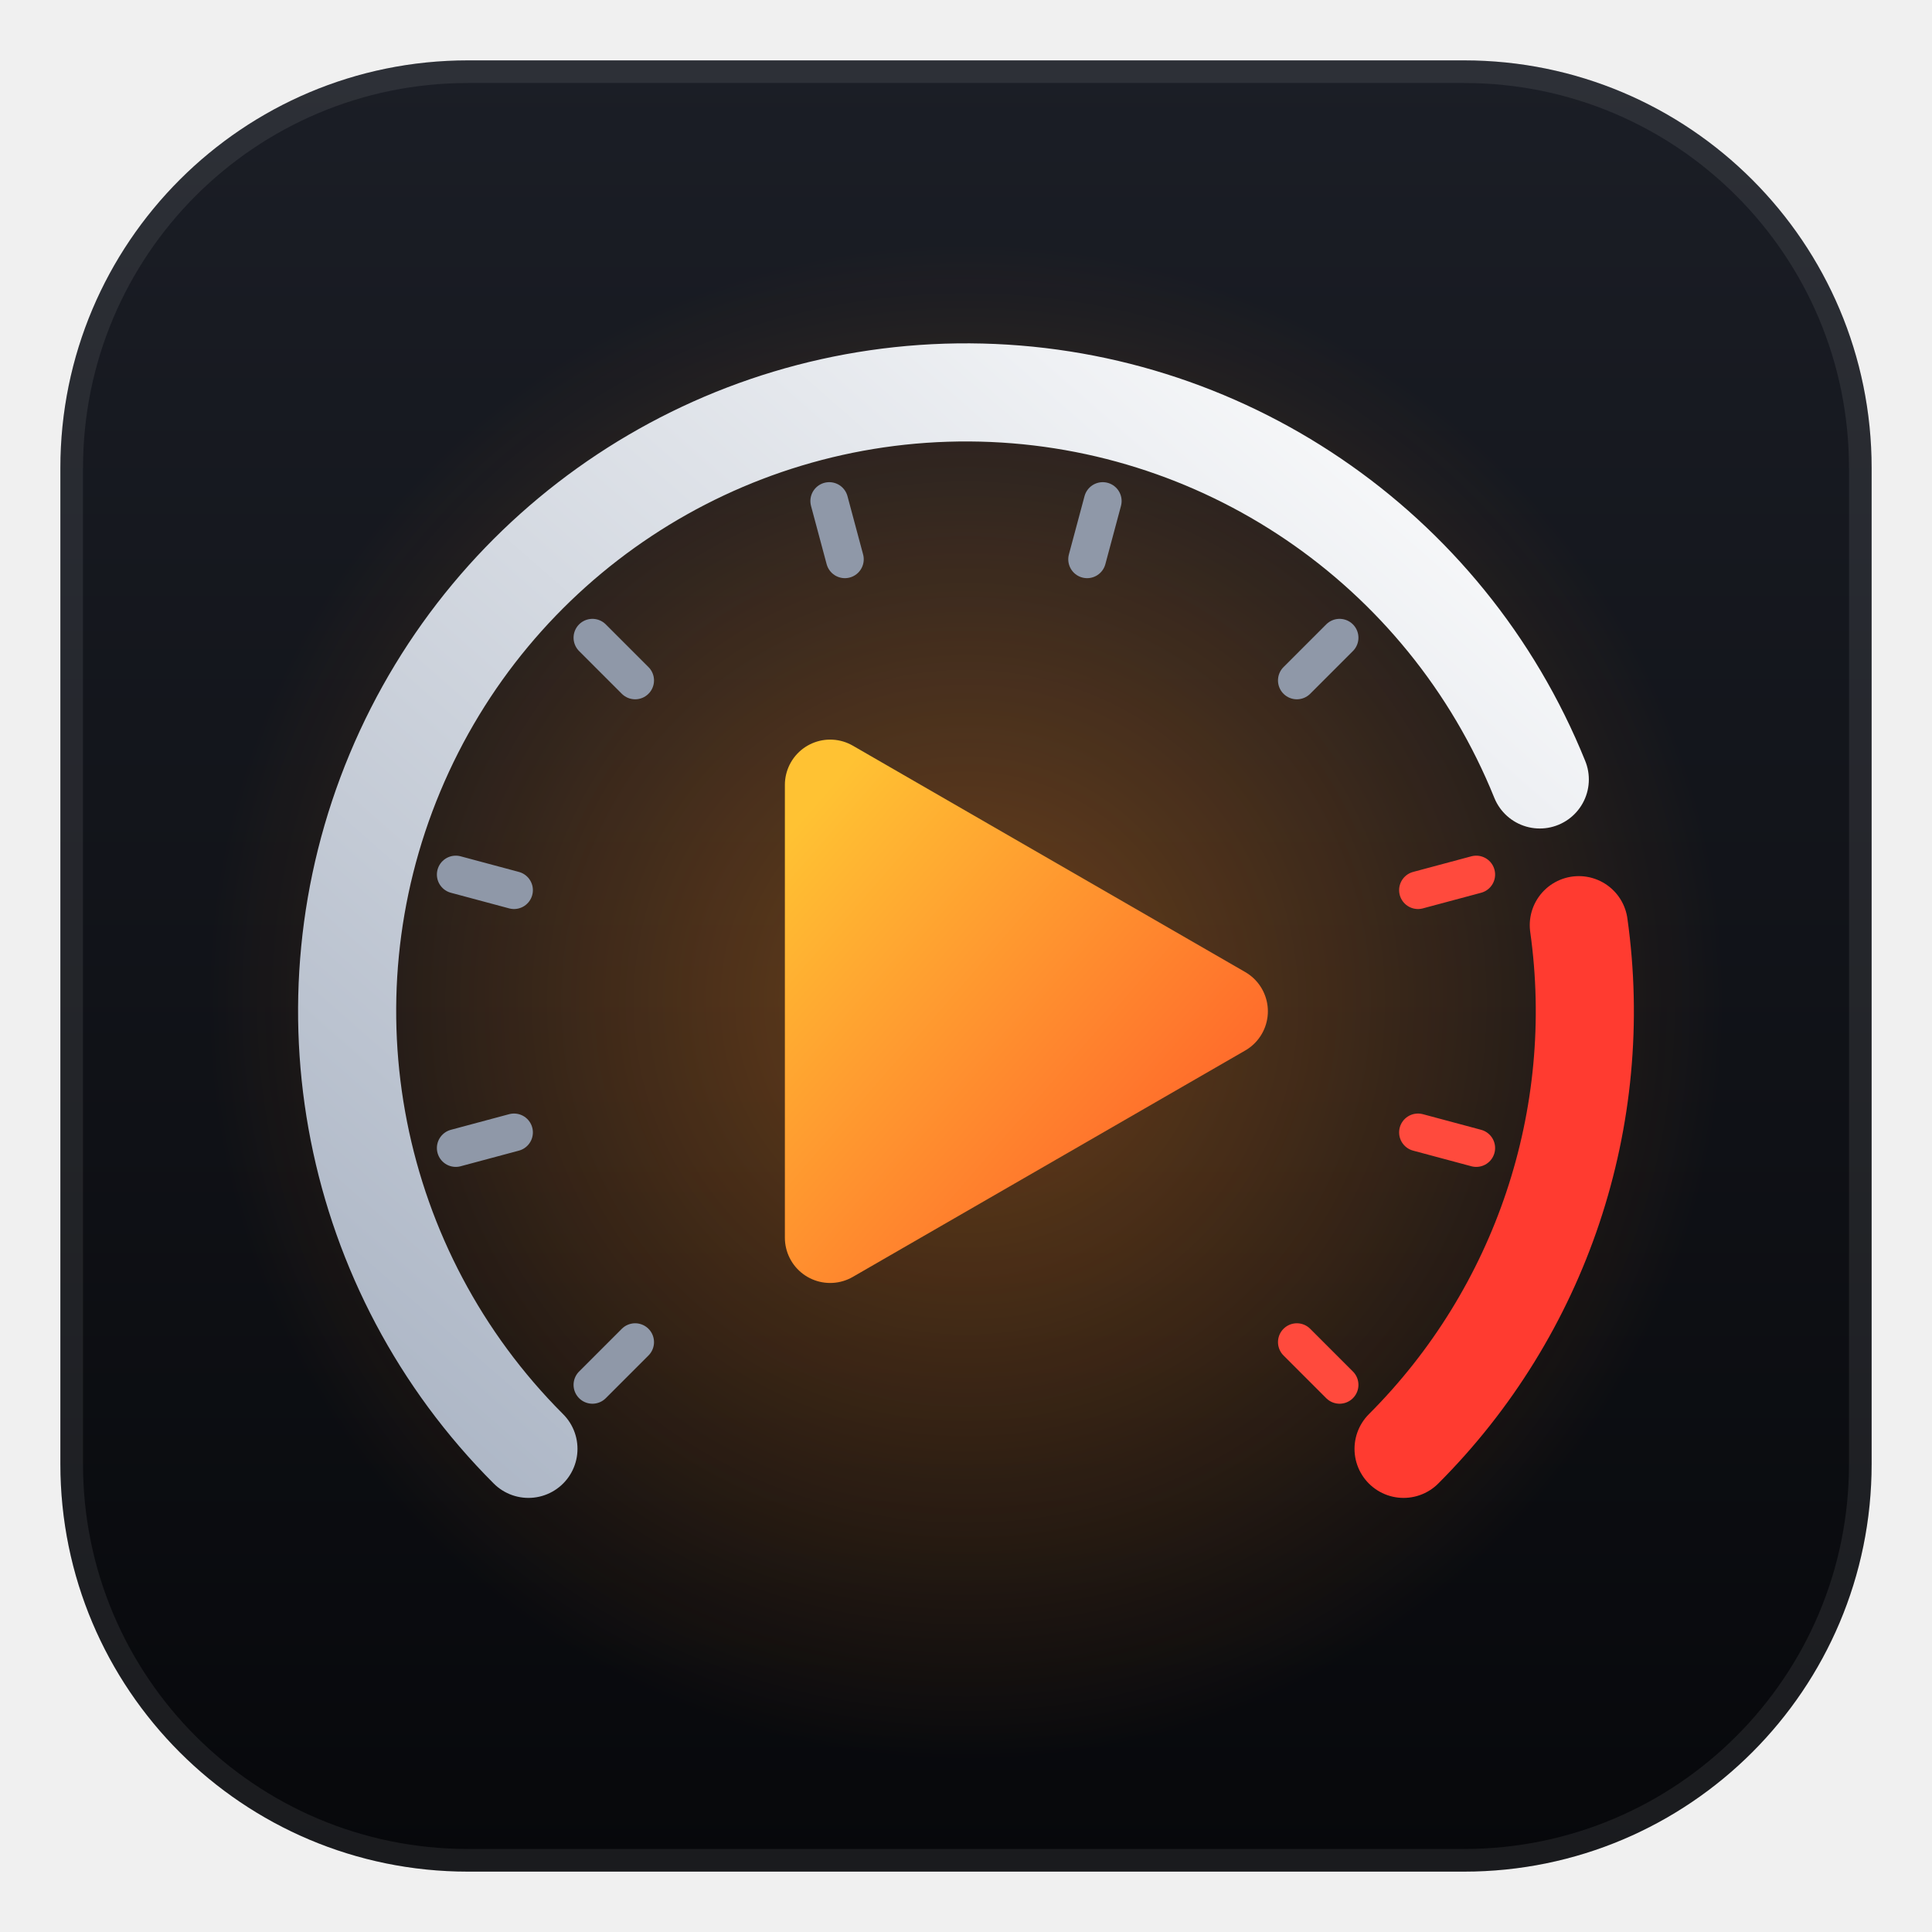
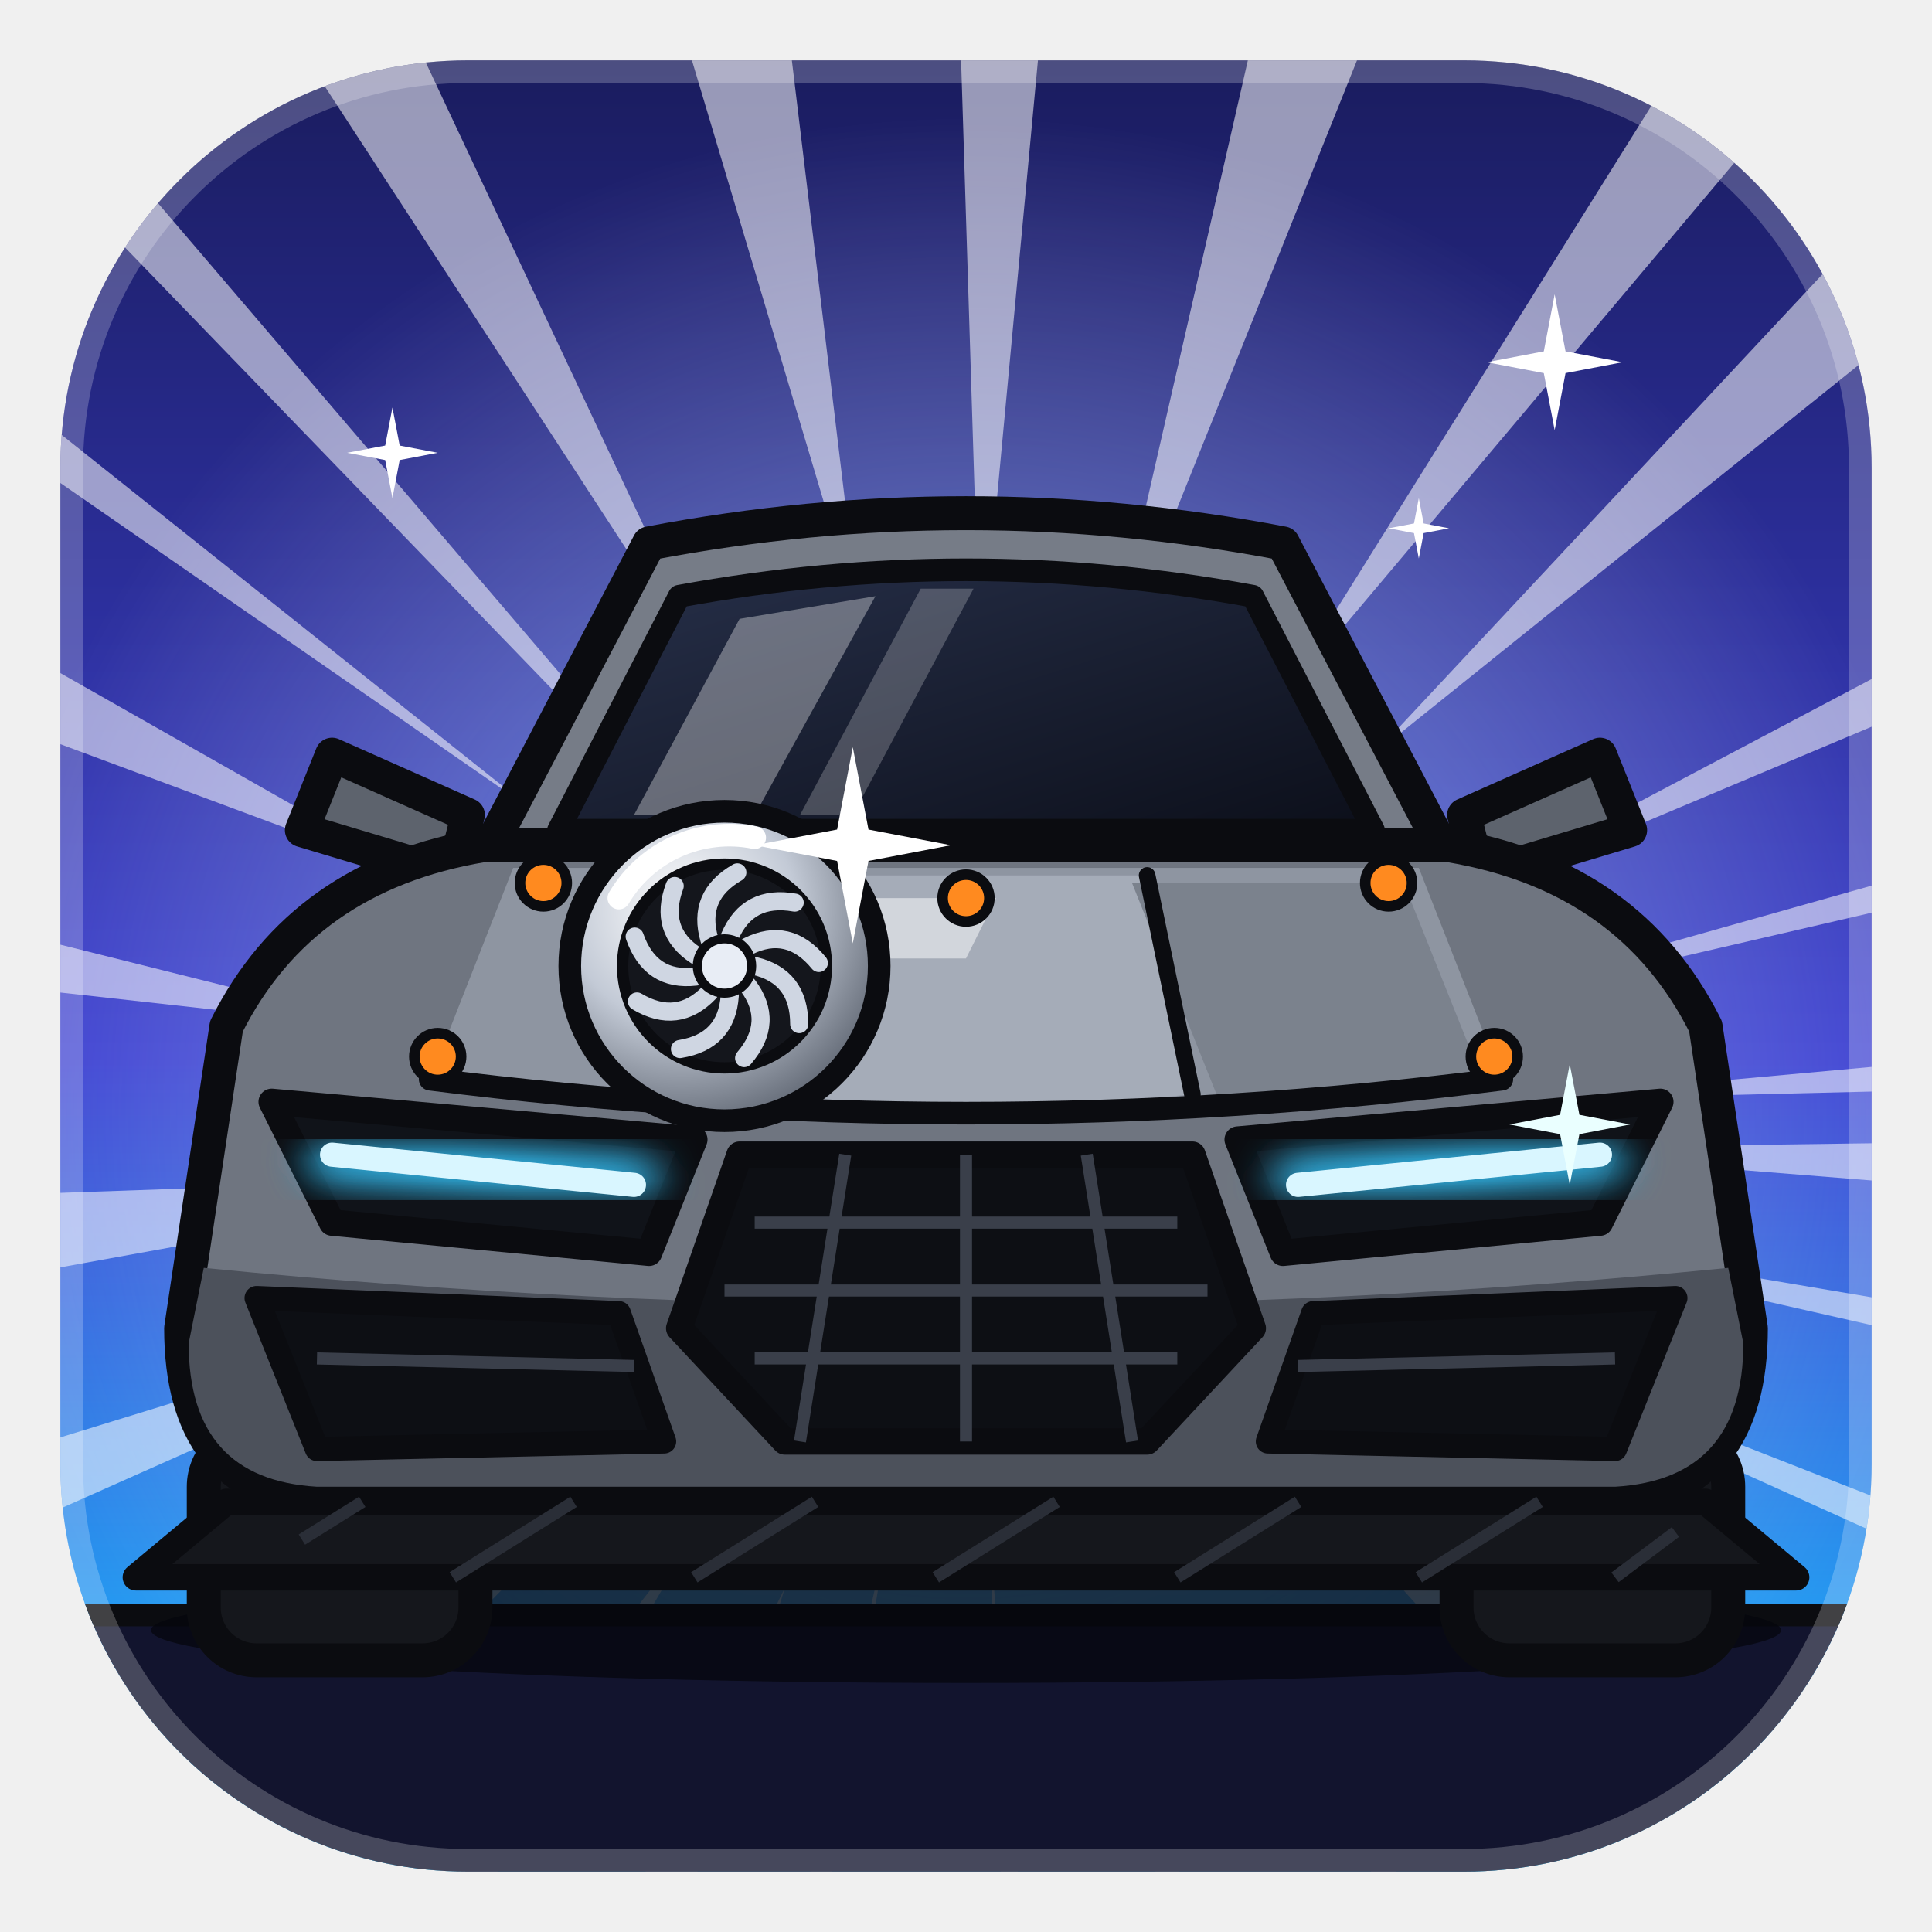
<svg xmlns="http://www.w3.org/2000/svg" viewBox="0 0 256 256" width="256" height="256">
  <defs>
-     <linearGradient id="tile" x1="0" y1="0" x2="0" y2="1">
-       <stop offset="0" stop-color="#1b1e26" />
-       <stop offset="1" stop-color="#07080b" />
+     <linearGradient id="sky" x1="0" y1="0" x2="0" y2="1">
+       <stop offset="0" stop-color="#1a1c5e" />
+       <stop offset="0.55" stop-color="#3b3fd1" />
+       <stop offset="1" stop-color="#19c2ff" />
    </linearGradient>
-     <radialGradient id="glow" cx="0.5" cy="0.52" r="0.42">
-       <stop offset="0" stop-color="#ff8a1f" stop-opacity="0.38" />
-       <stop offset="1" stop-color="#ff8a1f" stop-opacity="0" />
+     <radialGradient id="burst" cx="0.5" cy="0.58" r="0.55">
+       <stop offset="0" stop-color="#ffffff" stop-opacity="0.95" />
+       <stop offset="0.45" stop-color="#bfeaff" stop-opacity="0.35" />
+       <stop offset="1" stop-color="#ffffff" stop-opacity="0" />
    </radialGradient>
-     <linearGradient id="play" x1="0" y1="0" x2="1" y2="1">
-       <stop offset="0" stop-color="#ffc233" />
-       <stop offset="1" stop-color="#ff5a2a" />
+     <linearGradient id="glass" x1="0" y1="0" x2="1" y2="1">
+       <stop offset="0" stop-color="#27304a" />
+       <stop offset="1" stop-color="#0c0f1a" />
    </linearGradient>
-     <linearGradient id="ring" x1="0" y1="1" x2="1" y2="0">
-       <stop offset="0" stop-color="#aab4c4" />
-       <stop offset="1" stop-color="#ffffff" />
-     </linearGradient>
+     <radialGradient id="chrome" cx="0.35" cy="0.3" r="0.8">
+       <stop offset="0" stop-color="#ffffff" />
+       <stop offset="0.5" stop-color="#c3cad6" />
+       <stop offset="1" stop-color="#5d6470" />
+     </radialGradient>
+     <clipPath id="tile">
+       <rect x="8" y="8" width="240" height="240" rx="54" />
+     </clipPath>
+     <filter id="glow" x="-50%" y="-50%" width="200%" height="200%">
+       <feGaussianBlur stdDeviation="2.6" />
+     </filter>
  </defs>
-   <rect x="8" y="8" width="240" height="240" rx="54" fill="url(#tile)" />
-   <rect x="9.5" y="9.5" width="237" height="237" rx="52.5" fill="none" stroke="#ffffff" stroke-opacity="0.08" stroke-width="3" />
-   <rect x="8" y="8" width="240" height="240" rx="54" fill="url(#glow)" />
-   <path d="M70.02 191.98 A82 82 0 1 1 204.03 103.28" fill="none" stroke="url(#ring)" stroke-width="13" stroke-linecap="round" />
-   <path d="M209.20 122.59 A82 82 0 0 1 185.98 191.98" fill="none" stroke="#ff3b30" stroke-width="13" stroke-linecap="round" />
+   <g clip-path="url(#tile)">
+     <rect x="8" y="8" width="240" height="240" fill="url(#sky)" />
+     <rect x="8" y="8" width="240" height="240" fill="url(#burst)" />
+     <g fill="#ffffff" fill-opacity="0.55">
+       <path d="M195.4 152.2 L358.0 150.0 L357.5 165.2 Z" />
+       <path d="M184.1 161.1 L354.5 189.9 L352.6 199.3 Z" />
+       <path d="M169.8 167.6 L341.7 234.9 L338.1 243.5 Z" />
+       <path d="M166.6 177.3 L320.8 275.4 L310.6 289.8 Z" />
+       <path d="M162.2 184.4 L296.2 306.8 L283.9 319.1 Z" />
+       <path d="M166.4 218.0 L246.6 347.0 L235.4 353.4 Z" />
+       <path d="M148.8 226.4 L198.3 369.0 L178.3 374.4 Z" />
+       <path d="M131.2 204.3 L145.9 379.3 L136.8 379.8 Z" />
+       <path d="M117.4 204.1 L89.4 376.7 L78.4 374.6 Z" />
+       <path d="M104.0 210.4 L55.4 368.2 L31.2 358.6 Z" />
+       <path d="M92.3 202.8 L8.4 346.5 L-9.9 334.1 Z" />
+       <path d="M91.0 185.7 L-34.1 313.1 L-40.7 306.4 Z" />
+       <path d="M82.4 181.3 L-54.8 289.5 L-67.9 270.5 Z" />
+       <path d="M76.7 169.3 L-83.4 240.6 L-90.8 220.9 Z" />
+       <path d="M75.5 155.7 L-98.9 187.3 L-101.7 161.9 Z" />
+       <path d="M53.7 136.6 L-100.0 119.5 L-96.3 99.1 Z" />
+       <path d="M56.1 116.5 L-85.3 63.9 L-75.1 42.0 Z" />
+       <path d="M70.8 107.5 L-59.7 17.1 L-53.4 8.6 Z" />
+       <path d="M97.4 116.4 L-30.9 -16.3 L-22.5 -23.9 Z" />
+       <path d="M96.5 93.5 L6.2 -45.1 L26.1 -56.2 Z" />
+       <path d="M113.9 82.4 L67.8 -72.0 L94.6 -77.6 Z" />
+       <path d="M129.9 89.6 L124.6 -80.0 L145.7 -79.3 Z" />
+       <path d="M146.2 91.7 L183.9 -73.1 L209.2 -65.2 Z" />
+       <path d="M168.8 94.0 L254.1 -42.4 L272.4 -29.0 Z" />
+       <path d="M182.0 100.0 L288.9 -14.4 L304.0 2.0 Z" />
+       <path d="M189.5 120.9 L332.7 45.2 L338.8 58.1 Z" />
+       <path d="M176.5 137.5 L349.7 88.7 L351.8 96.9 Z" />
+       <path d="M199.5 145.8 L357.2 131.4 L357.9 142.0 Z" />
+     </g>
+     <path d="M8 214 L248 214 L248 248 L8 248 Z" fill="#12142e" />
+     <path d="M8 214 L248 214" stroke="#0b0c10" stroke-width="3" />
+     <ellipse cx="128" cy="216" rx="108" ry="7" fill="#05060c" fill-opacity="0.75" />
+   </g>
+   <g stroke="#0b0c10" stroke-width="4.5" stroke-linejoin="round" stroke-linecap="round">
+     <rect x="27" y="190" width="36" height="30" rx="7" fill="#15171c" />
+     <rect x="193" y="190" width="36" height="30" rx="7" fill="#15171c" />
+     <path d="M62 108 L44 100 L40 110 L60 116 Z" fill="#5d636d" />
+     <path d="M194 108 L212 100 L216 110 L196 116 Z" fill="#5d636d" />
+     <path d="M86 72 Q128 64 170 72 L192 114 L64 114 Z" fill="#767c87" />
+     <path d="M90 79 Q128 72 166 79 L182 110 L74 110 Z" fill="url(#glass)" stroke-width="3" />
+     <path d="M64 112 L192 112 Q216 116 226 136 L232 176 Q232 197 214 199 L42 199 Q24 197 24 176 L30 136 Q40 116 64 112 Z" fill="#6f7580" />
+   </g>
+   <path d="M68 115 L188 115 L199 143 Q128 152 57 143 Z" fill="#8e95a1" />
+   <path d="M104 116 L152 116 L158 145 Q128 148 98 145 Z" fill="#a5acb8" />
+   <path d="M27 168 Q128 178 229 168 L231 178 Q231 196 214 197 L42 197 Q25 196 25 178 Z" fill="#4c515b" />
+   <path d="M150 117 L186 117 L196 142 Q178 146 162 147 Z" fill="#7b828d" />
+   <path d="M98 82 L116 79 L100 108 L84 108 Z" fill="#ffffff" fill-opacity="0.34" />
+   <path d="M122 78 L129 78 L113 108 L106 108 Z" fill="#ffffff" fill-opacity="0.22" />
+   <path d="M108 119 L132 119 L128 127 L106 127 Z" fill="#ffffff" fill-opacity="0.5" />
+   <g stroke="#0b0c10" stroke-linejoin="round" stroke-linecap="round">
+     <path d="M104 116 L98 145 M152 116 L158 145" stroke-width="2.2" fill="none" />
+     <path d="M57 143 Q128 152 199 143" stroke-width="3" fill="none" />
+     <path d="M36 146 L92 151 L86 166 L44 162 Z" fill="#101319" stroke-width="3.5" />
+     <path d="M220 146 L164 151 L170 166 L212 162 Z" fill="#101319" stroke-width="3.5" />
+     <path d="M98 153 L158 153 L166 176 L152 191 L104 191 L90 176 Z" fill="#0d0f14" stroke-width="3.5" />
+     <path d="M34 172 L82 174 L88 191 L42 192 Z" fill="#0d0f14" stroke-width="3.2" />
+     <path d="M222 172 L174 174 L168 191 L214 192 Z" fill="#0d0f14" stroke-width="3.2" />
+     <path d="M30 199 L226 199 L238 209 L18 209 Z" fill="#15171c" stroke-width="3.5" />
+   </g>
+   <g stroke="#3a3f4a" stroke-width="1.6" fill="none">
+     <path d="M100 162 L156 162 M96 171 L160 171 M100 180 L156 180 M112 153 L106 191 M128 153 L128 191 M144 153 L150 191" />
+     <path d="M42 180 L84 181 M214 180 L172 181" />
+     <path d="M40 204 L48 199 M60 209 L76 199 M92 209 L108 199 M124 209 L140 199 M156 209 L172 199 M188 209 L204 199 M214 209 L222 203" stroke="#2a2e37" />
+   </g>
+   <g stroke-linecap="round" fill="none">
+     <path d="M44 153 L84 157 M212 153 L172 157" stroke="#35c8ff" stroke-width="7" filter="url(#glow)" />
+     <path d="M44 153 L84 157 M212 153 L172 157" stroke="#d9f6ff" stroke-width="3.2" />
+   </g>
  <g>
-     <line x1="84.16" y1="177.84" x2="78.50" y2="183.50" stroke="#8f98a8" stroke-width="5" stroke-linecap="round" />
-     <line x1="68.11" y1="150.05" x2="60.39" y2="152.12" stroke="#8f98a8" stroke-width="5" stroke-linecap="round" />
-     <line x1="68.11" y1="117.95" x2="60.39" y2="115.88" stroke="#8f98a8" stroke-width="5" stroke-linecap="round" />
-     <line x1="84.16" y1="90.16" x2="78.50" y2="84.50" stroke="#8f98a8" stroke-width="5" stroke-linecap="round" />
-     <line x1="111.95" y1="74.11" x2="109.88" y2="66.39" stroke="#8f98a8" stroke-width="5" stroke-linecap="round" />
-     <line x1="144.05" y1="74.11" x2="146.12" y2="66.39" stroke="#8f98a8" stroke-width="5" stroke-linecap="round" />
-     <line x1="171.84" y1="90.16" x2="177.50" y2="84.50" stroke="#8f98a8" stroke-width="5" stroke-linecap="round" />
-     <line x1="187.89" y1="117.95" x2="195.61" y2="115.88" stroke="#ff4a3d" stroke-width="5" stroke-linecap="round" />
-     <line x1="187.89" y1="150.05" x2="195.61" y2="152.12" stroke="#ff4a3d" stroke-width="5" stroke-linecap="round" />
-     <line x1="171.84" y1="177.84" x2="177.50" y2="183.50" stroke="#ff4a3d" stroke-width="5" stroke-linecap="round" />
+     <circle cx="96" cy="128" r="22" fill="#0b0c10" />
+     <circle cx="96" cy="128" r="19" fill="url(#chrome)" />
+     <circle cx="96" cy="128" r="13.5" fill="#14161c" stroke="#0b0c10" stroke-width="1.5" />
+     <path d="M100.0 128.0 Q105.9 129.4 105.9 135.7" stroke="#cfd6e2" stroke-width="2.4" fill="none" stroke-linecap="round" />
+     <path d="M99.1 130.6 Q102.7 135.4 98.6 140.2" stroke="#cfd6e2" stroke-width="2.4" fill="none" stroke-linecap="round" />
+     <path d="M96.7 131.9 Q96.3 138.0 90.1 139.0" stroke="#cfd6e2" stroke-width="2.4" fill="none" stroke-linecap="round" />
+     <path d="M94.0 131.5 Q89.8 135.9 84.4 132.7" stroke="#cfd6e2" stroke-width="2.4" fill="none" stroke-linecap="round" />
+     <path d="M92.2 129.4 Q86.2 130.1 84.1 124.1" stroke="#cfd6e2" stroke-width="2.4" fill="none" stroke-linecap="round" />
+     <path d="M92.2 126.6 Q87.2 123.3 89.4 117.4" stroke="#cfd6e2" stroke-width="2.4" fill="none" stroke-linecap="round" />
+     <path d="M94.0 124.5 Q92.3 118.7 97.7 115.6" stroke="#cfd6e2" stroke-width="2.4" fill="none" stroke-linecap="round" />
+     <path d="M96.7 124.1 Q99.1 118.5 105.3 119.6" stroke="#cfd6e2" stroke-width="2.4" fill="none" stroke-linecap="round" />
+     <path d="M99.1 125.4 Q104.5 122.7 108.5 127.6" stroke="#cfd6e2" stroke-width="2.4" fill="none" stroke-linecap="round" />
+     <circle cx="96" cy="128" r="3.6" fill="#e8edf5" stroke="#0b0c10" stroke-width="1.2" />
+     <path d="M82 119 A17 17 0 0 1 100 111" stroke="#ffffff" stroke-width="3" fill="none" stroke-linecap="round" />
  </g>
-   <path d="M110 104 L110 164 L162 134 Z" fill="url(#play)" stroke="url(#play)" stroke-width="12" stroke-linejoin="round" />
+   <circle cx="72" cy="117" r="3.1" fill="#ff8a1f" stroke="#0b0c10" stroke-width="1.4" />
+   <circle cx="184" cy="117" r="3.1" fill="#ff8a1f" stroke="#0b0c10" stroke-width="1.4" />
+   <circle cx="128" cy="119" r="3.1" fill="#ff8a1f" stroke="#0b0c10" stroke-width="1.4" />
+   <circle cx="58" cy="140" r="3.1" fill="#ff8a1f" stroke="#0b0c10" stroke-width="1.4" />
+   <circle cx="198" cy="140" r="3.1" fill="#ff8a1f" stroke="#0b0c10" stroke-width="1.4" />
+   <path d="M113 99 L115.08 109.92 L126 112 L115.08 114.08 L113 125 L110.92 114.08 L100 112 L110.92 109.92 Z" fill="#ffffff" />
+   <path d="M208 141 L209.28 147.72 L216 149 L209.28 150.28 L208 157 L206.72 150.28 L200 149 L206.72 147.72 Z" fill="#eaffff" />
+   <path d="M52 54 L52.96 59.04 L58 60 L52.96 60.96 L52 66 L51.04 60.96 L46 60 L51.04 59.04 Z" fill="#ffffff" />
+   <path d="M206 39 L207.44 46.56 L215 48 L207.44 49.44 L206 57 L204.56 49.44 L197 48 L204.56 46.56 Z" fill="#ffffff" />
+   <path d="M188 66 L188.64 69.36 L192 70 L188.64 70.64 L188 74 L187.36 70.64 L184 70 L187.36 69.36 Z" fill="#ffffff" />
+   <rect x="9.5" y="9.5" width="237" height="237" rx="52.5" fill="none" stroke="#ffffff" stroke-opacity="0.22" stroke-width="3" />
</svg>
